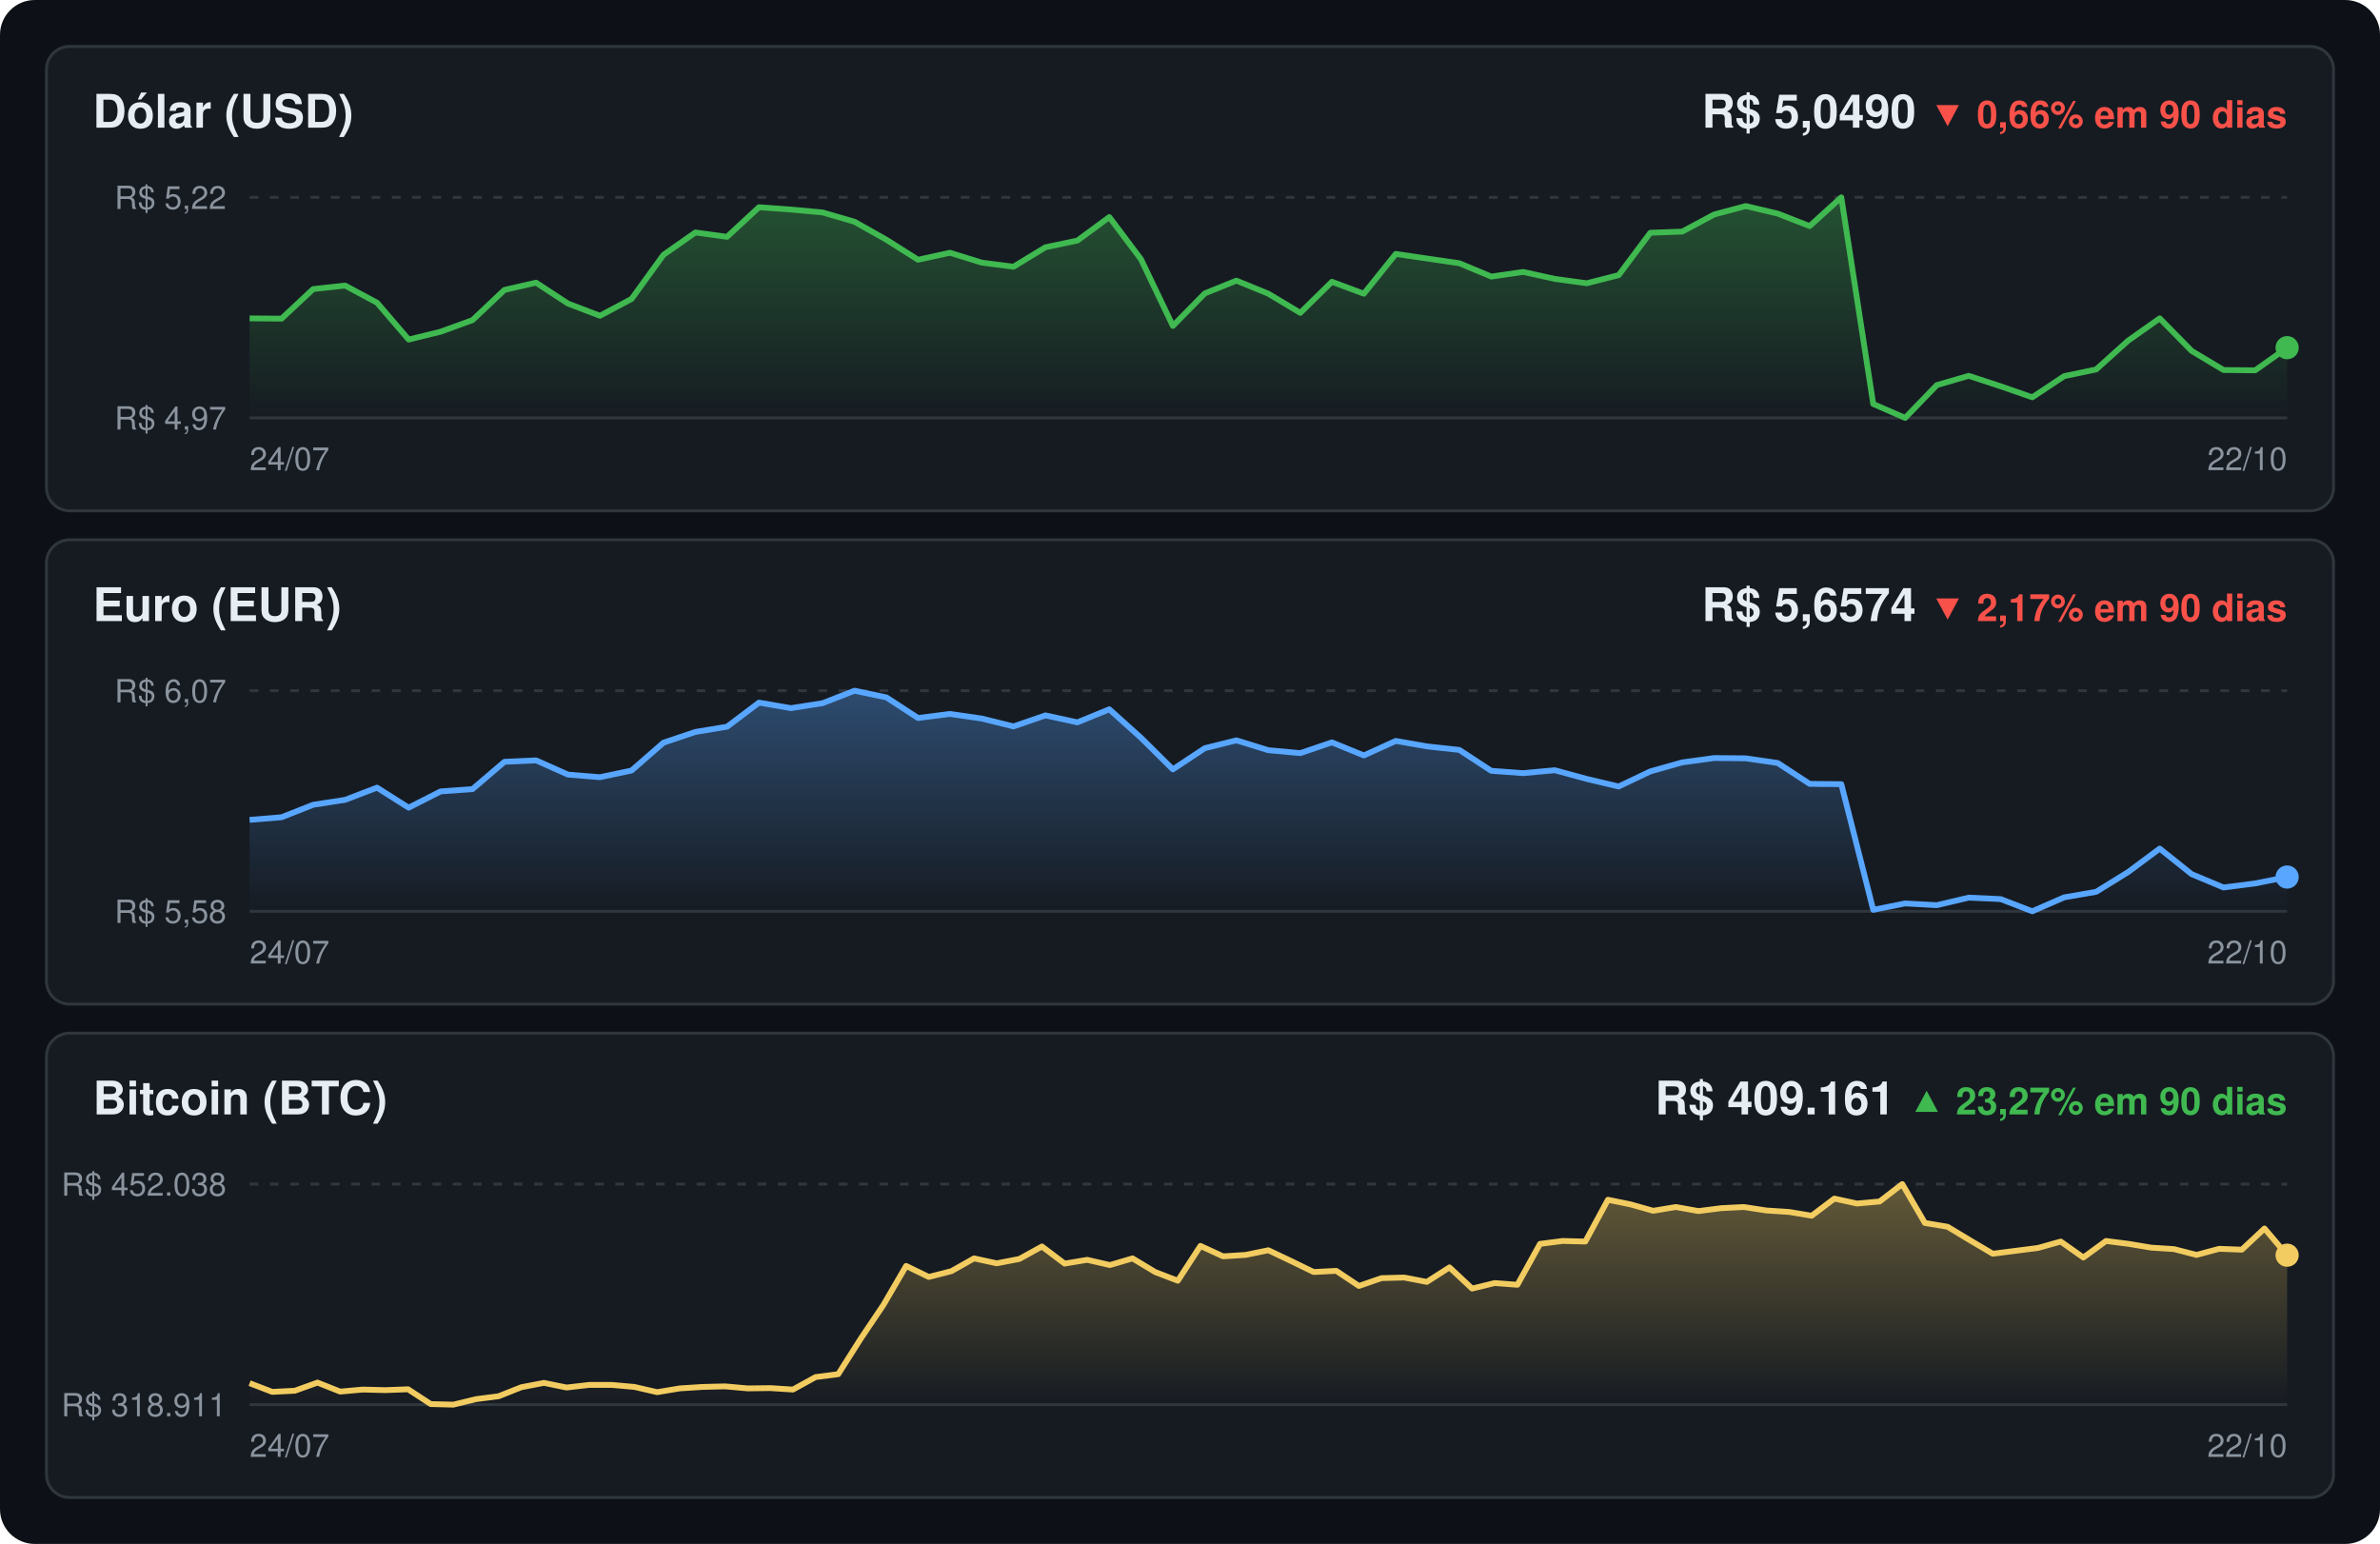
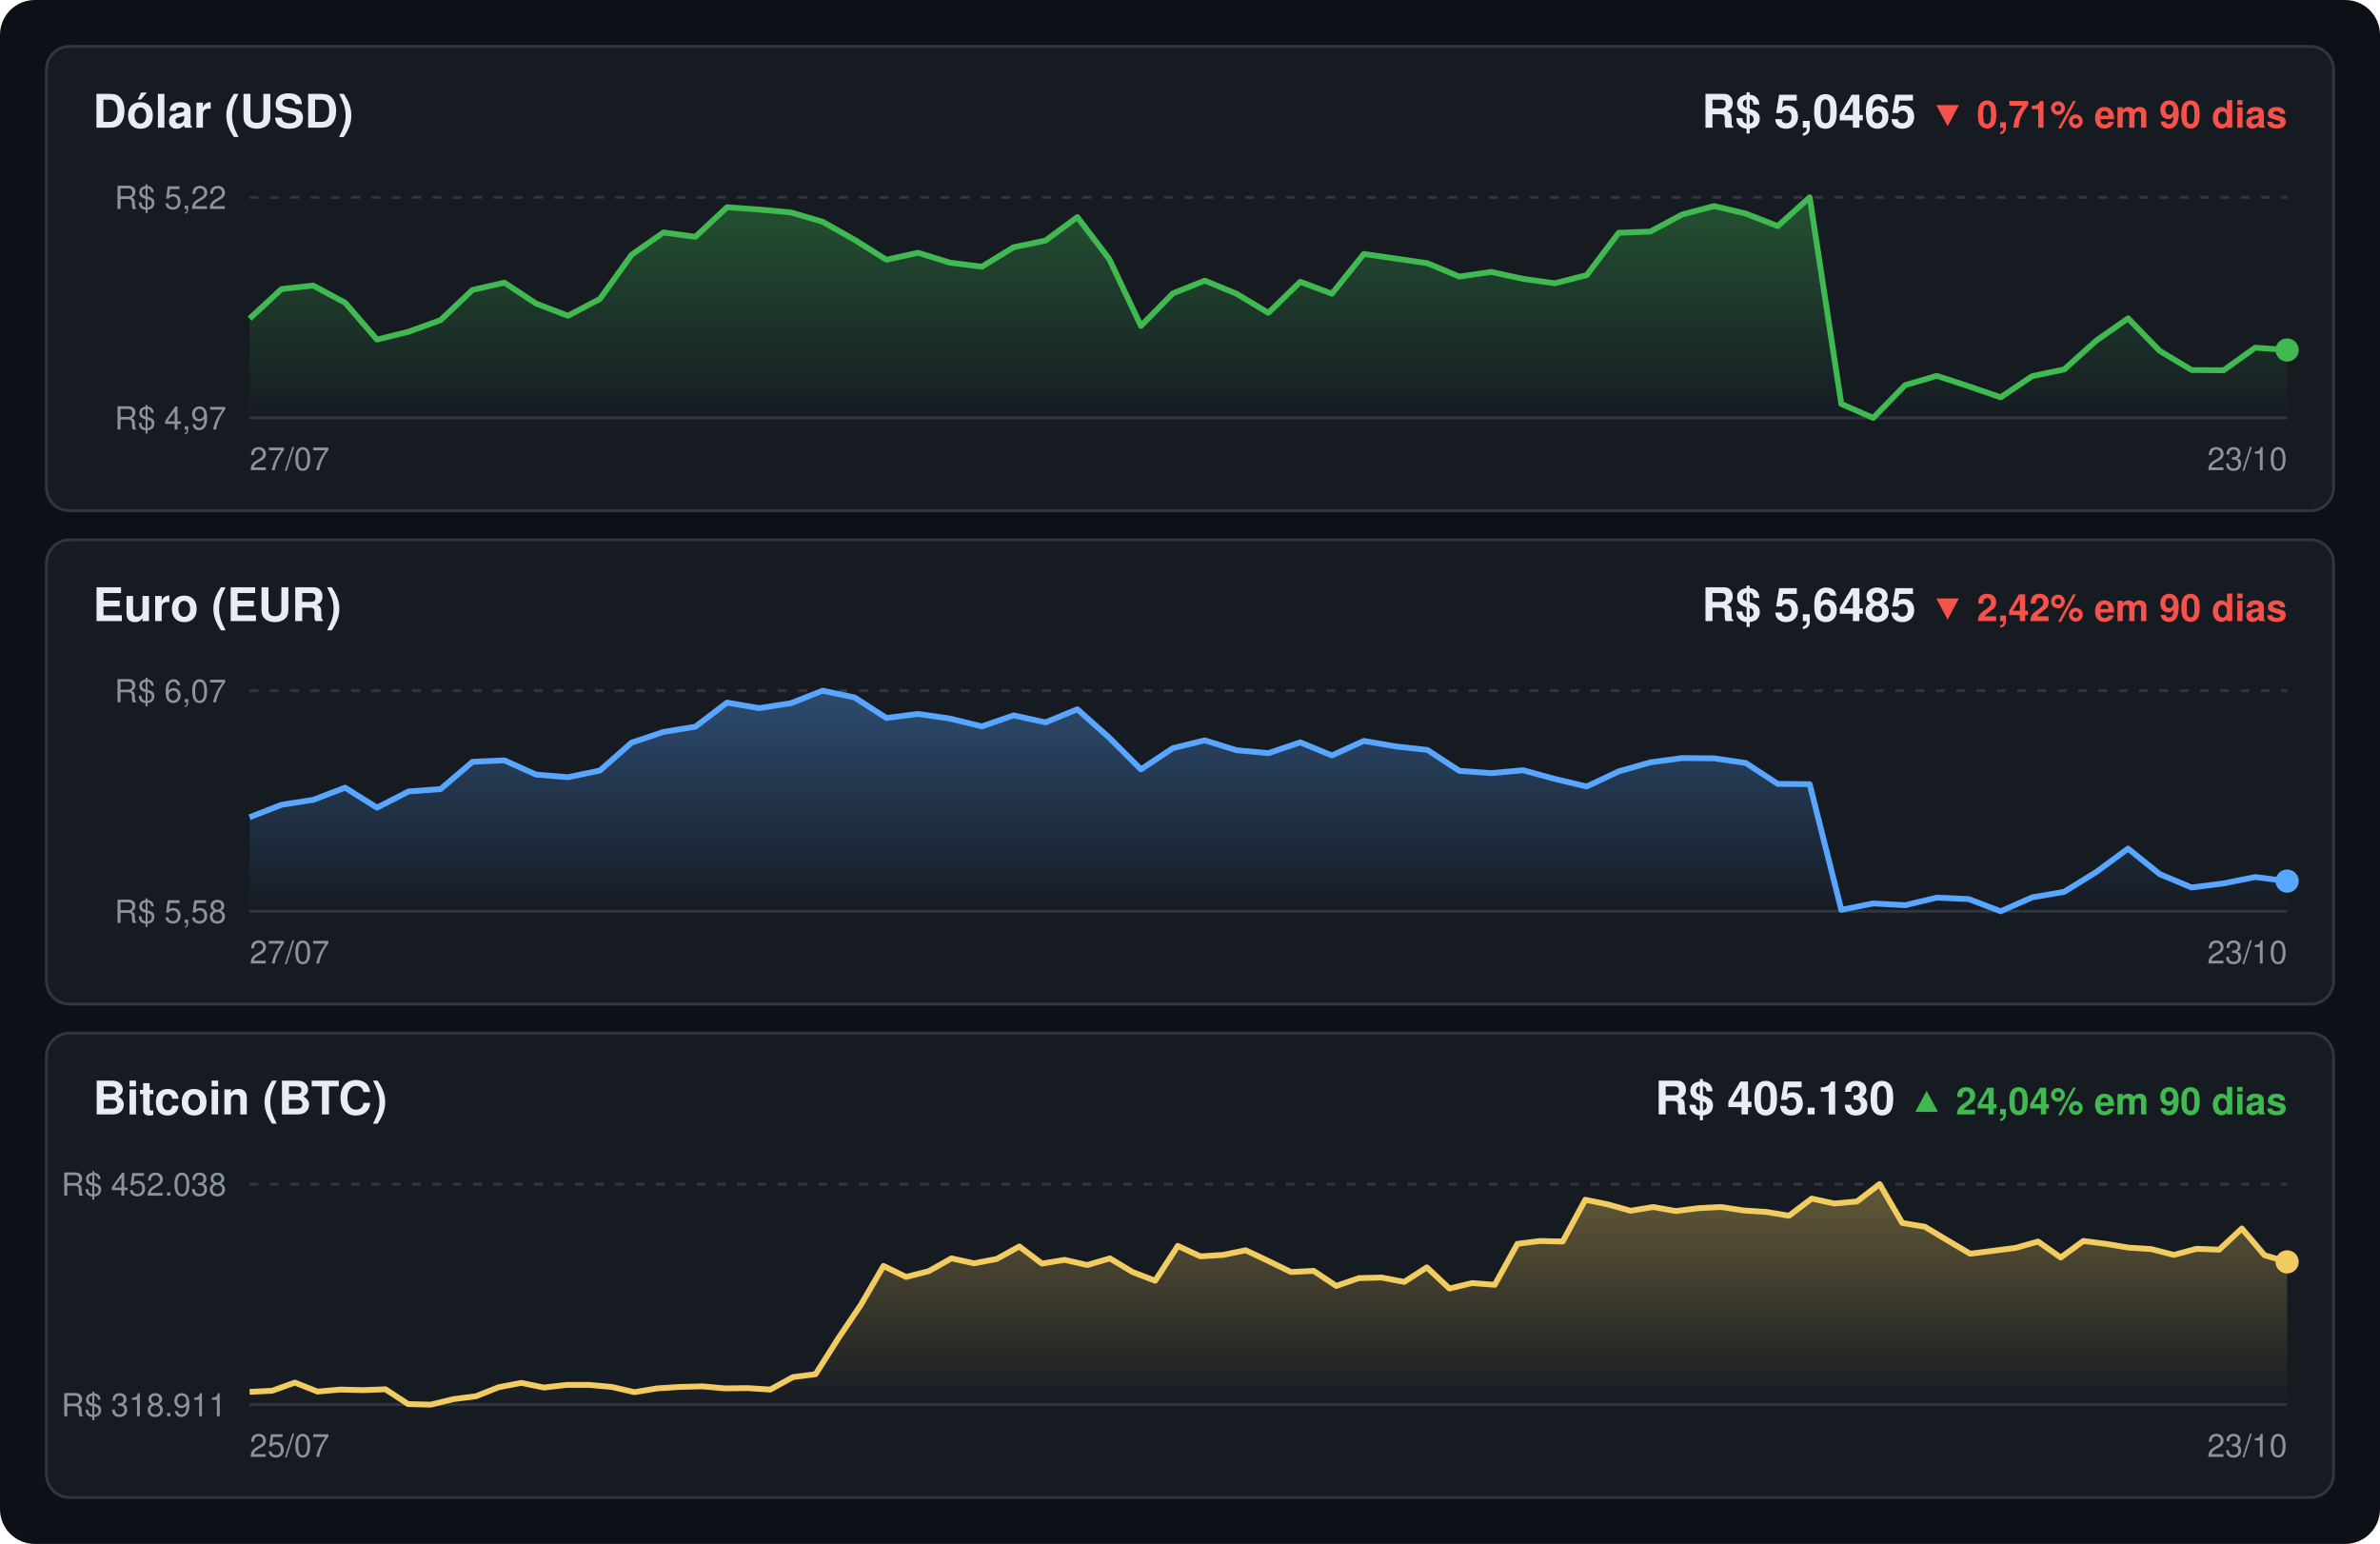
<svg xmlns="http://www.w3.org/2000/svg" viewBox="0 0 820 532" width="820" height="532">
  <defs>
    <linearGradient id="grad-usd" x1="0" y1="0" x2="0" y2="1">
      <stop offset="0" stop-color="#3fb950" stop-opacity=".35" />
      <stop offset="1" stop-color="#3fb950" stop-opacity="0" />
    </linearGradient>
    <linearGradient id="grad-eur" x1="0" y1="0" x2="0" y2="1">
      <stop offset="0" stop-color="#58a6ff" stop-opacity=".35" />
      <stop offset="1" stop-color="#58a6ff" stop-opacity="0" />
    </linearGradient>
    <linearGradient id="grad-btc" x1="0" y1="0" x2="0" y2="1">
      <stop offset="0" stop-color="#f2cc60" stop-opacity=".35" />
      <stop offset="1" stop-color="#f2cc60" stop-opacity="0" />
    </linearGradient>
  </defs>
  <style>
text{font-family:-apple-system,BlinkMacSystemFont,'Segoe UI',Helvetica,Arial,sans-serif;fill:#e6edf3}
.titulo{font-size:16px;font-weight:600}
.eixo{font-size:11px;fill:#8b949e}
</style>
  <rect width="820" height="532" rx="12" fill="#0d1117" />
  <g>
    <rect x="16" y="16" width="788" height="160" rx="8" fill="#161b22" stroke="#30363d" />
    <text x="32" y="44" class="titulo">Dólar (USD)</text>
-     <text x="788" y="44" class="titulo" text-anchor="end">R$ 5,0490
-     <tspan fill="#f85149" font-size="13"> ▼ 0,66% em 90 dias</tspan>
+     <text x="788" y="44" class="titulo" text-anchor="end">R$ 5,0465
+     <tspan fill="#f85149" font-size="13"> ▼ 0,71% em 90 dias</tspan>
    </text>
    <text x="78" y="72" class="eixo" text-anchor="end">R$ 5,22</text>
    <text x="78" y="148" class="eixo" text-anchor="end">R$ 4,97</text>
    <line x1="86" y1="68" x2="788" y2="68" stroke="#30363d" stroke-dasharray="3 4" />
    <line x1="86" y1="144" x2="788" y2="144" stroke="#30363d" />
-     <path d="M86.0,144 L86.0,109.7 L97.0,109.8 L107.9,99.6 L118.9,98.4 L129.9,104.3 L140.8,117.0 L151.8,114.3 L162.8,110.3 L173.8,99.9 L184.7,97.4 L195.7,104.6 L206.7,108.8 L217.6,103.0 L228.6,87.8 L239.6,80.1 L250.5,81.6 L261.5,71.4 L272.5,72.2 L283.4,73.2 L294.4,76.4 L305.4,82.6 L316.3,89.5 L327.3,87.1 L338.3,90.5 L349.2,91.9 L360.2,85.2 L371.2,82.9 L382.2,74.8 L393.1,89.3 L404.1,112.3 L415.1,101.1 L426.0,96.7 L437.0,101.2 L448.0,107.8 L458.9,97.1 L469.9,101.2 L480.9,87.5 L491.8,89.1 L502.8,90.7 L513.8,95.3 L524.8,93.7 L535.7,96.1 L546.7,97.6 L557.7,94.8 L568.6,80.2 L579.6,79.8 L590.6,73.9 L601.5,71.0 L612.5,73.6 L623.5,77.9 L634.4,68.0 L645.4,139.2 L656.4,144.0 L667.3,132.7 L678.3,129.5 L689.3,133.1 L700.2,136.9 L711.2,129.6 L722.2,127.3 L733.2,117.4 L744.1,109.7 L755.1,120.9 L766.1,127.5 L777.0,127.6 L788.0,119.8 L788.0,144 Z" fill="url(#grad-usd)" />
-     <polyline points="86.0,109.7 97.0,109.8 107.9,99.6 118.9,98.4 129.9,104.3 140.8,117.0 151.8,114.3 162.8,110.3 173.8,99.9 184.7,97.4 195.7,104.6 206.7,108.8 217.6,103.0 228.6,87.8 239.6,80.1 250.5,81.6 261.5,71.4 272.5,72.2 283.4,73.2 294.4,76.4 305.4,82.6 316.3,89.5 327.3,87.1 338.3,90.5 349.2,91.9 360.2,85.2 371.2,82.9 382.2,74.8 393.1,89.3 404.1,112.3 415.1,101.1 426.0,96.7 437.0,101.2 448.0,107.8 458.9,97.1 469.9,101.2 480.9,87.5 491.8,89.1 502.8,90.7 513.8,95.3 524.8,93.7 535.7,96.1 546.7,97.6 557.7,94.8 568.6,80.2 579.6,79.8 590.6,73.9 601.5,71.0 612.5,73.6 623.5,77.9 634.4,68.0 645.4,139.2 656.4,144.0 667.3,132.7 678.3,129.5 689.3,133.1 700.2,136.9 711.2,129.6 722.2,127.3 733.2,117.4 744.1,109.7 755.1,120.9 766.1,127.5 777.0,127.6 788.0,119.8" fill="none" stroke="#3fb950" stroke-width="2" stroke-linejoin="round" />
-     <circle cx="788.0" cy="119.8" r="4" fill="#3fb950">
+     <path d="M86.0,144 L86.0,109.8 L97.0,99.6 L107.9,98.4 L118.9,104.3 L129.9,117.0 L140.8,114.3 L151.8,110.3 L162.8,99.9 L173.8,97.4 L184.7,104.6 L195.7,108.8 L206.7,103.0 L217.6,87.8 L228.6,80.1 L239.6,81.6 L250.5,71.4 L261.5,72.2 L272.5,73.2 L283.4,76.4 L294.4,82.6 L305.4,89.5 L316.3,87.1 L327.3,90.5 L338.3,91.9 L349.2,85.2 L360.2,82.9 L371.2,74.8 L382.2,89.3 L393.1,112.3 L404.1,101.1 L415.1,96.7 L426.0,101.2 L437.0,107.8 L448.0,97.1 L458.9,101.2 L469.9,87.5 L480.9,89.1 L491.8,90.7 L502.8,95.3 L513.8,93.7 L524.8,96.1 L535.7,97.6 L546.7,94.8 L557.7,80.2 L568.6,79.8 L579.6,73.9 L590.6,71.0 L601.5,73.6 L612.5,77.9 L623.5,68.0 L634.4,139.2 L645.4,144.0 L656.4,132.7 L667.3,129.5 L678.3,133.1 L689.3,136.9 L700.2,129.6 L711.2,127.3 L722.2,117.4 L733.2,109.7 L744.1,120.9 L755.1,127.5 L766.1,127.6 L777.0,119.8 L788.0,120.6 L788.0,144 Z" fill="url(#grad-usd)" />
+     <polyline points="86.0,109.8 97.0,99.6 107.9,98.4 118.9,104.3 129.9,117.0 140.8,114.3 151.8,110.3 162.8,99.9 173.8,97.4 184.7,104.6 195.7,108.8 206.7,103.0 217.6,87.8 228.6,80.1 239.6,81.6 250.5,71.4 261.5,72.2 272.5,73.2 283.4,76.4 294.4,82.6 305.4,89.5 316.3,87.1 327.3,90.5 338.3,91.9 349.2,85.2 360.2,82.9 371.2,74.8 382.2,89.3 393.1,112.3 404.1,101.1 415.1,96.7 426.0,101.2 437.0,107.8 448.0,97.1 458.9,101.2 469.9,87.5 480.9,89.1 491.8,90.7 502.8,95.3 513.8,93.7 524.8,96.1 535.7,97.6 546.7,94.8 557.7,80.2 568.6,79.8 579.6,73.9 590.6,71.0 601.5,73.6 612.5,77.9 623.5,68.0 634.4,139.2 645.4,144.0 656.4,132.7 667.3,129.5 678.3,133.1 689.3,136.9 700.2,129.6 711.2,127.3 722.2,117.4 733.2,109.7 744.1,120.9 755.1,127.5 766.1,127.6 777.0,119.8 788.0,120.6" fill="none" stroke="#3fb950" stroke-width="2" stroke-linejoin="round" />
+     <circle cx="788.0" cy="120.6" r="4" fill="#3fb950">
      <animate attributeName="r" values="4;7;4" dur="2s" repeatCount="indefinite" />
    </circle>
-     <text x="86" y="162" class="eixo">24/07</text>
-     <text x="788" y="162" class="eixo" text-anchor="end">22/10</text>
+     <text x="86" y="162" class="eixo">27/07</text>
+     <text x="788" y="162" class="eixo" text-anchor="end">23/10</text>
  </g>
  <g>
    <rect x="16" y="186" width="788" height="160" rx="8" fill="#161b22" stroke="#30363d" />
    <text x="32" y="214" class="titulo">Euro (EUR)</text>
-     <text x="788" y="214" class="titulo" text-anchor="end">R$ 5,6574
-     <tspan fill="#f85149" font-size="13"> ▼ 2,17% em 90 dias</tspan>
+     <text x="788" y="214" class="titulo" text-anchor="end">R$ 5,6485
+     <tspan fill="#f85149" font-size="13"> ▼ 2,42% em 90 dias</tspan>
    </text>
    <text x="78" y="242" class="eixo" text-anchor="end">R$ 6,07</text>
    <text x="78" y="318" class="eixo" text-anchor="end">R$ 5,58</text>
    <line x1="86" y1="238" x2="788" y2="238" stroke="#30363d" stroke-dasharray="3 4" />
    <line x1="86" y1="314" x2="788" y2="314" stroke="#30363d" />
-     <path d="M86.0,314 L86.0,282.5 L97.0,281.6 L107.9,277.3 L118.9,275.6 L129.9,271.4 L140.8,278.3 L151.8,272.7 L162.8,271.9 L173.8,262.5 L184.7,262.0 L195.7,266.9 L206.7,267.8 L217.6,265.5 L228.6,255.9 L239.6,252.2 L250.5,250.4 L261.5,242.1 L272.5,244.0 L283.4,242.3 L294.4,238.0 L305.4,240.3 L316.3,247.4 L327.3,246.0 L338.3,247.6 L349.2,250.3 L360.2,246.5 L371.2,248.9 L382.2,244.4 L393.1,254.2 L404.1,265.1 L415.1,257.8 L426.0,255.1 L437.0,258.5 L448.0,259.5 L458.9,255.8 L469.9,260.3 L480.9,255.3 L491.8,257.2 L502.8,258.4 L513.8,265.6 L524.8,266.4 L535.7,265.4 L546.7,268.4 L557.7,271.0 L568.6,265.8 L579.6,262.7 L590.6,261.2 L601.5,261.3 L612.5,262.9 L623.5,270.1 L634.4,270.2 L645.4,313.5 L656.4,311.3 L667.3,311.9 L678.3,309.3 L689.3,309.8 L700.2,314.0 L711.2,309.2 L722.2,307.3 L733.2,300.5 L744.1,292.4 L755.1,301.2 L766.1,305.8 L777.0,304.4 L788.0,302.2 L788.0,314 Z" fill="url(#grad-eur)" />
-     <polyline points="86.0,282.5 97.0,281.6 107.9,277.3 118.9,275.6 129.9,271.4 140.8,278.3 151.8,272.7 162.8,271.9 173.8,262.5 184.7,262.0 195.7,266.9 206.7,267.8 217.6,265.5 228.6,255.9 239.6,252.2 250.5,250.4 261.5,242.1 272.5,244.0 283.4,242.3 294.4,238.0 305.4,240.3 316.3,247.4 327.3,246.0 338.3,247.6 349.2,250.3 360.2,246.5 371.2,248.9 382.2,244.4 393.1,254.2 404.1,265.1 415.1,257.8 426.0,255.1 437.0,258.5 448.0,259.5 458.9,255.8 469.9,260.3 480.9,255.3 491.8,257.2 502.8,258.4 513.8,265.6 524.8,266.4 535.7,265.4 546.7,268.4 557.7,271.0 568.6,265.8 579.6,262.7 590.6,261.2 601.5,261.3 612.5,262.9 623.5,270.1 634.4,270.2 645.4,313.5 656.4,311.3 667.3,311.9 678.3,309.3 689.3,309.8 700.2,314.0 711.2,309.2 722.2,307.3 733.2,300.5 744.1,292.4 755.1,301.2 766.1,305.8 777.0,304.4 788.0,302.2" fill="none" stroke="#58a6ff" stroke-width="2" stroke-linejoin="round" />
-     <circle cx="788.0" cy="302.2" r="4" fill="#58a6ff">
+     <path d="M86.0,314 L86.0,281.6 L97.0,277.3 L107.9,275.6 L118.9,271.4 L129.9,278.3 L140.8,272.7 L151.8,271.9 L162.8,262.5 L173.8,262.0 L184.7,266.9 L195.7,267.8 L206.7,265.5 L217.6,255.9 L228.6,252.2 L239.6,250.4 L250.5,242.1 L261.5,244.0 L272.5,242.3 L283.4,238.0 L294.4,240.3 L305.4,247.4 L316.3,246.0 L327.3,247.6 L338.3,250.3 L349.2,246.5 L360.2,248.9 L371.2,244.4 L382.2,254.2 L393.1,265.1 L404.1,257.8 L415.1,255.1 L426.0,258.5 L437.0,259.5 L448.0,255.8 L458.9,260.3 L469.9,255.3 L480.9,257.2 L491.8,258.4 L502.8,265.6 L513.8,266.4 L524.8,265.4 L535.7,268.4 L546.7,271.0 L557.7,265.8 L568.6,262.7 L579.6,261.2 L590.6,261.3 L601.5,262.9 L612.5,270.1 L623.5,270.2 L634.4,313.5 L645.4,311.3 L656.4,311.9 L667.3,309.3 L678.3,309.8 L689.3,314.0 L700.2,309.2 L711.2,307.3 L722.2,300.5 L733.2,292.4 L744.1,301.2 L755.1,305.8 L766.1,304.4 L777.0,302.2 L788.0,303.6 L788.0,314 Z" fill="url(#grad-eur)" />
+     <polyline points="86.0,281.6 97.0,277.3 107.9,275.6 118.9,271.4 129.9,278.3 140.8,272.7 151.8,271.9 162.8,262.5 173.8,262.0 184.7,266.9 195.7,267.8 206.7,265.5 217.6,255.9 228.6,252.2 239.6,250.4 250.5,242.1 261.5,244.0 272.5,242.3 283.4,238.0 294.4,240.3 305.4,247.4 316.3,246.0 327.3,247.6 338.3,250.3 349.2,246.5 360.2,248.9 371.2,244.4 382.2,254.2 393.1,265.1 404.1,257.8 415.1,255.1 426.0,258.5 437.0,259.5 448.0,255.8 458.9,260.3 469.9,255.3 480.9,257.2 491.8,258.4 502.8,265.6 513.8,266.4 524.8,265.4 535.7,268.4 546.7,271.0 557.7,265.8 568.6,262.7 579.6,261.2 590.6,261.3 601.5,262.9 612.5,270.1 623.5,270.2 634.4,313.5 645.4,311.3 656.4,311.9 667.3,309.3 678.3,309.8 689.3,314.0 700.2,309.2 711.2,307.3 722.2,300.5 733.2,292.4 744.1,301.2 755.1,305.8 766.1,304.4 777.0,302.2 788.0,303.6" fill="none" stroke="#58a6ff" stroke-width="2" stroke-linejoin="round" />
+     <circle cx="788.0" cy="303.6" r="4" fill="#58a6ff">
      <animate attributeName="r" values="4;7;4" dur="2s" repeatCount="indefinite" />
    </circle>
-     <text x="86" y="332" class="eixo">24/07</text>
-     <text x="788" y="332" class="eixo" text-anchor="end">22/10</text>
+     <text x="86" y="332" class="eixo">27/07</text>
+     <text x="788" y="332" class="eixo" text-anchor="end">23/10</text>
  </g>
  <g>
    <rect x="16" y="356" width="788" height="160" rx="8" fill="#161b22" stroke="#30363d" />
    <text x="32" y="384" class="titulo">Bitcoin (BTC)</text>
-     <text x="788" y="384" class="titulo" text-anchor="end">R$ 409.161
-     <tspan fill="#3fb950" font-size="13"> ▲ 23,27% em 90 dias</tspan>
+     <text x="788" y="384" class="titulo" text-anchor="end">R$ 405.130
+     <tspan fill="#3fb950" font-size="13"> ▲ 24,04% em 90 dias</tspan>
    </text>
    <text x="78" y="412" class="eixo" text-anchor="end">R$ 452.038</text>
    <text x="78" y="488" class="eixo" text-anchor="end">R$ 318.911</text>
    <line x1="86" y1="408" x2="788" y2="408" stroke="#30363d" stroke-dasharray="3 4" />
    <line x1="86" y1="484" x2="788" y2="484" stroke="#30363d" />
-     <path d="M86.0,484 L86.0,476.6 L93.8,479.6 L101.6,479.2 L109.4,476.4 L117.2,479.5 L125.0,478.8 L132.8,479.0 L140.6,478.7 L148.4,483.8 L156.2,484.0 L164.0,482.1 L171.8,481.1 L179.6,478.0 L187.4,476.5 L195.2,478.1 L203.0,477.2 L210.8,477.2 L218.6,477.9 L226.4,479.7 L234.2,478.4 L242.0,477.9 L249.8,477.7 L257.6,478.4 L265.4,478.3 L273.2,478.8 L281.0,474.5 L288.8,473.5 L296.6,461.2 L304.4,449.6 L312.2,436.2 L320.0,440.0 L327.8,438.0 L335.6,433.6 L343.4,435.3 L351.2,433.8 L359.0,429.5 L366.8,435.4 L374.6,434.1 L382.4,435.9 L390.2,433.6 L398.0,438.3 L405.8,441.3 L413.6,429.3 L421.4,432.9 L429.2,432.4 L437.0,430.8 L444.8,434.5 L452.6,438.3 L460.4,437.9 L468.2,443.1 L476.0,440.4 L483.8,440.2 L491.6,441.7 L499.4,436.7 L507.2,444.0 L515.0,442.1 L522.8,442.7 L530.6,428.6 L538.4,427.6 L546.2,427.8 L554.0,413.4 L561.8,415.0 L569.6,417.2 L577.4,415.9 L585.2,417.3 L593.0,416.3 L600.8,415.9 L608.6,417.1 L616.4,417.6 L624.2,418.9 L632.0,413.0 L639.8,414.7 L647.6,414.0 L655.4,408.0 L663.2,421.4 L671.0,422.7 L678.8,427.4 L686.6,432.0 L694.4,431.0 L702.2,430.0 L710.0,427.8 L717.8,433.3 L725.6,427.6 L733.4,428.6 L741.2,429.9 L749.0,430.4 L756.8,432.4 L764.6,430.3 L772.4,430.6 L780.2,423.3 L788.0,432.5 L788.0,484 Z" fill="url(#grad-btc)" />
-     <polyline points="86.0,476.6 93.8,479.6 101.6,479.2 109.4,476.4 117.2,479.5 125.0,478.8 132.8,479.0 140.6,478.7 148.4,483.8 156.2,484.0 164.0,482.1 171.8,481.1 179.6,478.0 187.4,476.5 195.2,478.1 203.0,477.2 210.8,477.2 218.6,477.9 226.4,479.7 234.2,478.4 242.0,477.9 249.8,477.7 257.6,478.4 265.4,478.3 273.2,478.8 281.0,474.5 288.8,473.5 296.6,461.2 304.4,449.6 312.2,436.2 320.0,440.0 327.8,438.0 335.6,433.6 343.4,435.3 351.2,433.8 359.0,429.5 366.8,435.4 374.6,434.1 382.4,435.9 390.2,433.6 398.0,438.3 405.8,441.3 413.6,429.3 421.4,432.9 429.2,432.4 437.0,430.8 444.8,434.5 452.6,438.3 460.4,437.9 468.2,443.1 476.0,440.4 483.8,440.2 491.6,441.7 499.4,436.7 507.2,444.0 515.0,442.1 522.8,442.7 530.6,428.6 538.4,427.6 546.2,427.8 554.0,413.4 561.8,415.0 569.6,417.2 577.4,415.9 585.2,417.3 593.0,416.3 600.8,415.9 608.6,417.1 616.4,417.6 624.2,418.9 632.0,413.0 639.8,414.7 647.6,414.0 655.4,408.0 663.2,421.4 671.0,422.7 678.8,427.4 686.6,432.0 694.4,431.0 702.2,430.0 710.0,427.8 717.8,433.3 725.6,427.6 733.4,428.6 741.2,429.9 749.0,430.4 756.8,432.4 764.6,430.3 772.4,430.6 780.2,423.3 788.0,432.5" fill="none" stroke="#f2cc60" stroke-width="2" stroke-linejoin="round" />
-     <circle cx="788.0" cy="432.5" r="4" fill="#f2cc60">
+     <path d="M86.0,484 L86.0,479.6 L93.8,479.2 L101.6,476.4 L109.4,479.5 L117.2,478.8 L125.0,479.0 L132.8,478.7 L140.6,483.8 L148.4,484.0 L156.2,482.1 L164.0,481.1 L171.8,478.0 L179.6,476.5 L187.4,478.1 L195.2,477.2 L203.0,477.2 L210.8,477.9 L218.6,479.7 L226.4,478.4 L234.2,477.9 L242.0,477.7 L249.8,478.4 L257.6,478.3 L265.4,478.8 L273.2,474.5 L281.0,473.5 L288.8,461.2 L296.6,449.6 L304.4,436.2 L312.2,440.0 L320.0,438.0 L327.8,433.6 L335.6,435.3 L343.4,433.8 L351.2,429.5 L359.0,435.4 L366.8,434.1 L374.6,435.9 L382.4,433.6 L390.2,438.3 L398.0,441.3 L405.8,429.3 L413.6,432.9 L421.4,432.4 L429.2,430.8 L437.0,434.5 L444.8,438.3 L452.6,437.9 L460.4,443.1 L468.2,440.4 L476.0,440.2 L483.8,441.7 L491.6,436.7 L499.4,444.0 L507.2,442.1 L515.0,442.7 L522.8,428.6 L530.6,427.6 L538.4,427.8 L546.2,413.4 L554.0,415.0 L561.8,417.2 L569.6,415.9 L577.4,417.3 L585.2,416.3 L593.0,415.9 L600.8,417.1 L608.6,417.6 L616.4,418.9 L624.2,413.0 L632.0,414.7 L639.8,414.0 L647.6,408.0 L655.4,421.4 L663.2,422.7 L671.0,427.4 L678.8,432.0 L686.6,431.0 L694.4,430.0 L702.2,427.8 L710.0,433.3 L717.8,427.6 L725.6,428.6 L733.4,429.9 L741.2,430.4 L749.0,432.4 L756.8,430.3 L764.6,430.6 L772.4,423.3 L780.2,432.5 L788.0,434.8 L788.0,484 Z" fill="url(#grad-btc)" />
+     <polyline points="86.0,479.6 93.8,479.2 101.6,476.4 109.4,479.5 117.2,478.8 125.0,479.0 132.8,478.7 140.6,483.8 148.4,484.0 156.2,482.1 164.0,481.1 171.8,478.0 179.6,476.5 187.4,478.1 195.2,477.2 203.0,477.2 210.8,477.9 218.6,479.7 226.4,478.4 234.2,477.9 242.0,477.7 249.8,478.4 257.6,478.3 265.4,478.8 273.2,474.5 281.0,473.5 288.8,461.2 296.6,449.6 304.4,436.2 312.2,440.0 320.0,438.0 327.8,433.6 335.6,435.3 343.4,433.8 351.2,429.5 359.0,435.4 366.8,434.1 374.6,435.9 382.4,433.6 390.2,438.3 398.0,441.3 405.8,429.3 413.6,432.9 421.4,432.4 429.2,430.8 437.0,434.5 444.8,438.3 452.6,437.9 460.4,443.1 468.2,440.4 476.0,440.2 483.8,441.7 491.6,436.7 499.4,444.0 507.2,442.1 515.0,442.7 522.8,428.6 530.6,427.6 538.4,427.8 546.2,413.4 554.0,415.0 561.8,417.2 569.6,415.9 577.4,417.3 585.2,416.3 593.0,415.9 600.8,417.1 608.6,417.6 616.4,418.9 624.2,413.0 632.0,414.7 639.8,414.0 647.6,408.0 655.4,421.4 663.2,422.7 671.0,427.4 678.8,432.0 686.6,431.0 694.4,430.0 702.2,427.8 710.0,433.3 717.8,427.6 725.6,428.6 733.4,429.9 741.2,430.4 749.0,432.4 756.8,430.3 764.6,430.6 772.4,423.3 780.2,432.5 788.0,434.8" fill="none" stroke="#f2cc60" stroke-width="2" stroke-linejoin="round" />
+     <circle cx="788.0" cy="434.8" r="4" fill="#f2cc60">
      <animate attributeName="r" values="4;7;4" dur="2s" repeatCount="indefinite" />
    </circle>
-     <text x="86" y="502" class="eixo">24/07</text>
-     <text x="788" y="502" class="eixo" text-anchor="end">22/10</text>
+     <text x="86" y="502" class="eixo">25/07</text>
+     <text x="788" y="502" class="eixo" text-anchor="end">23/10</text>
  </g>
</svg>
